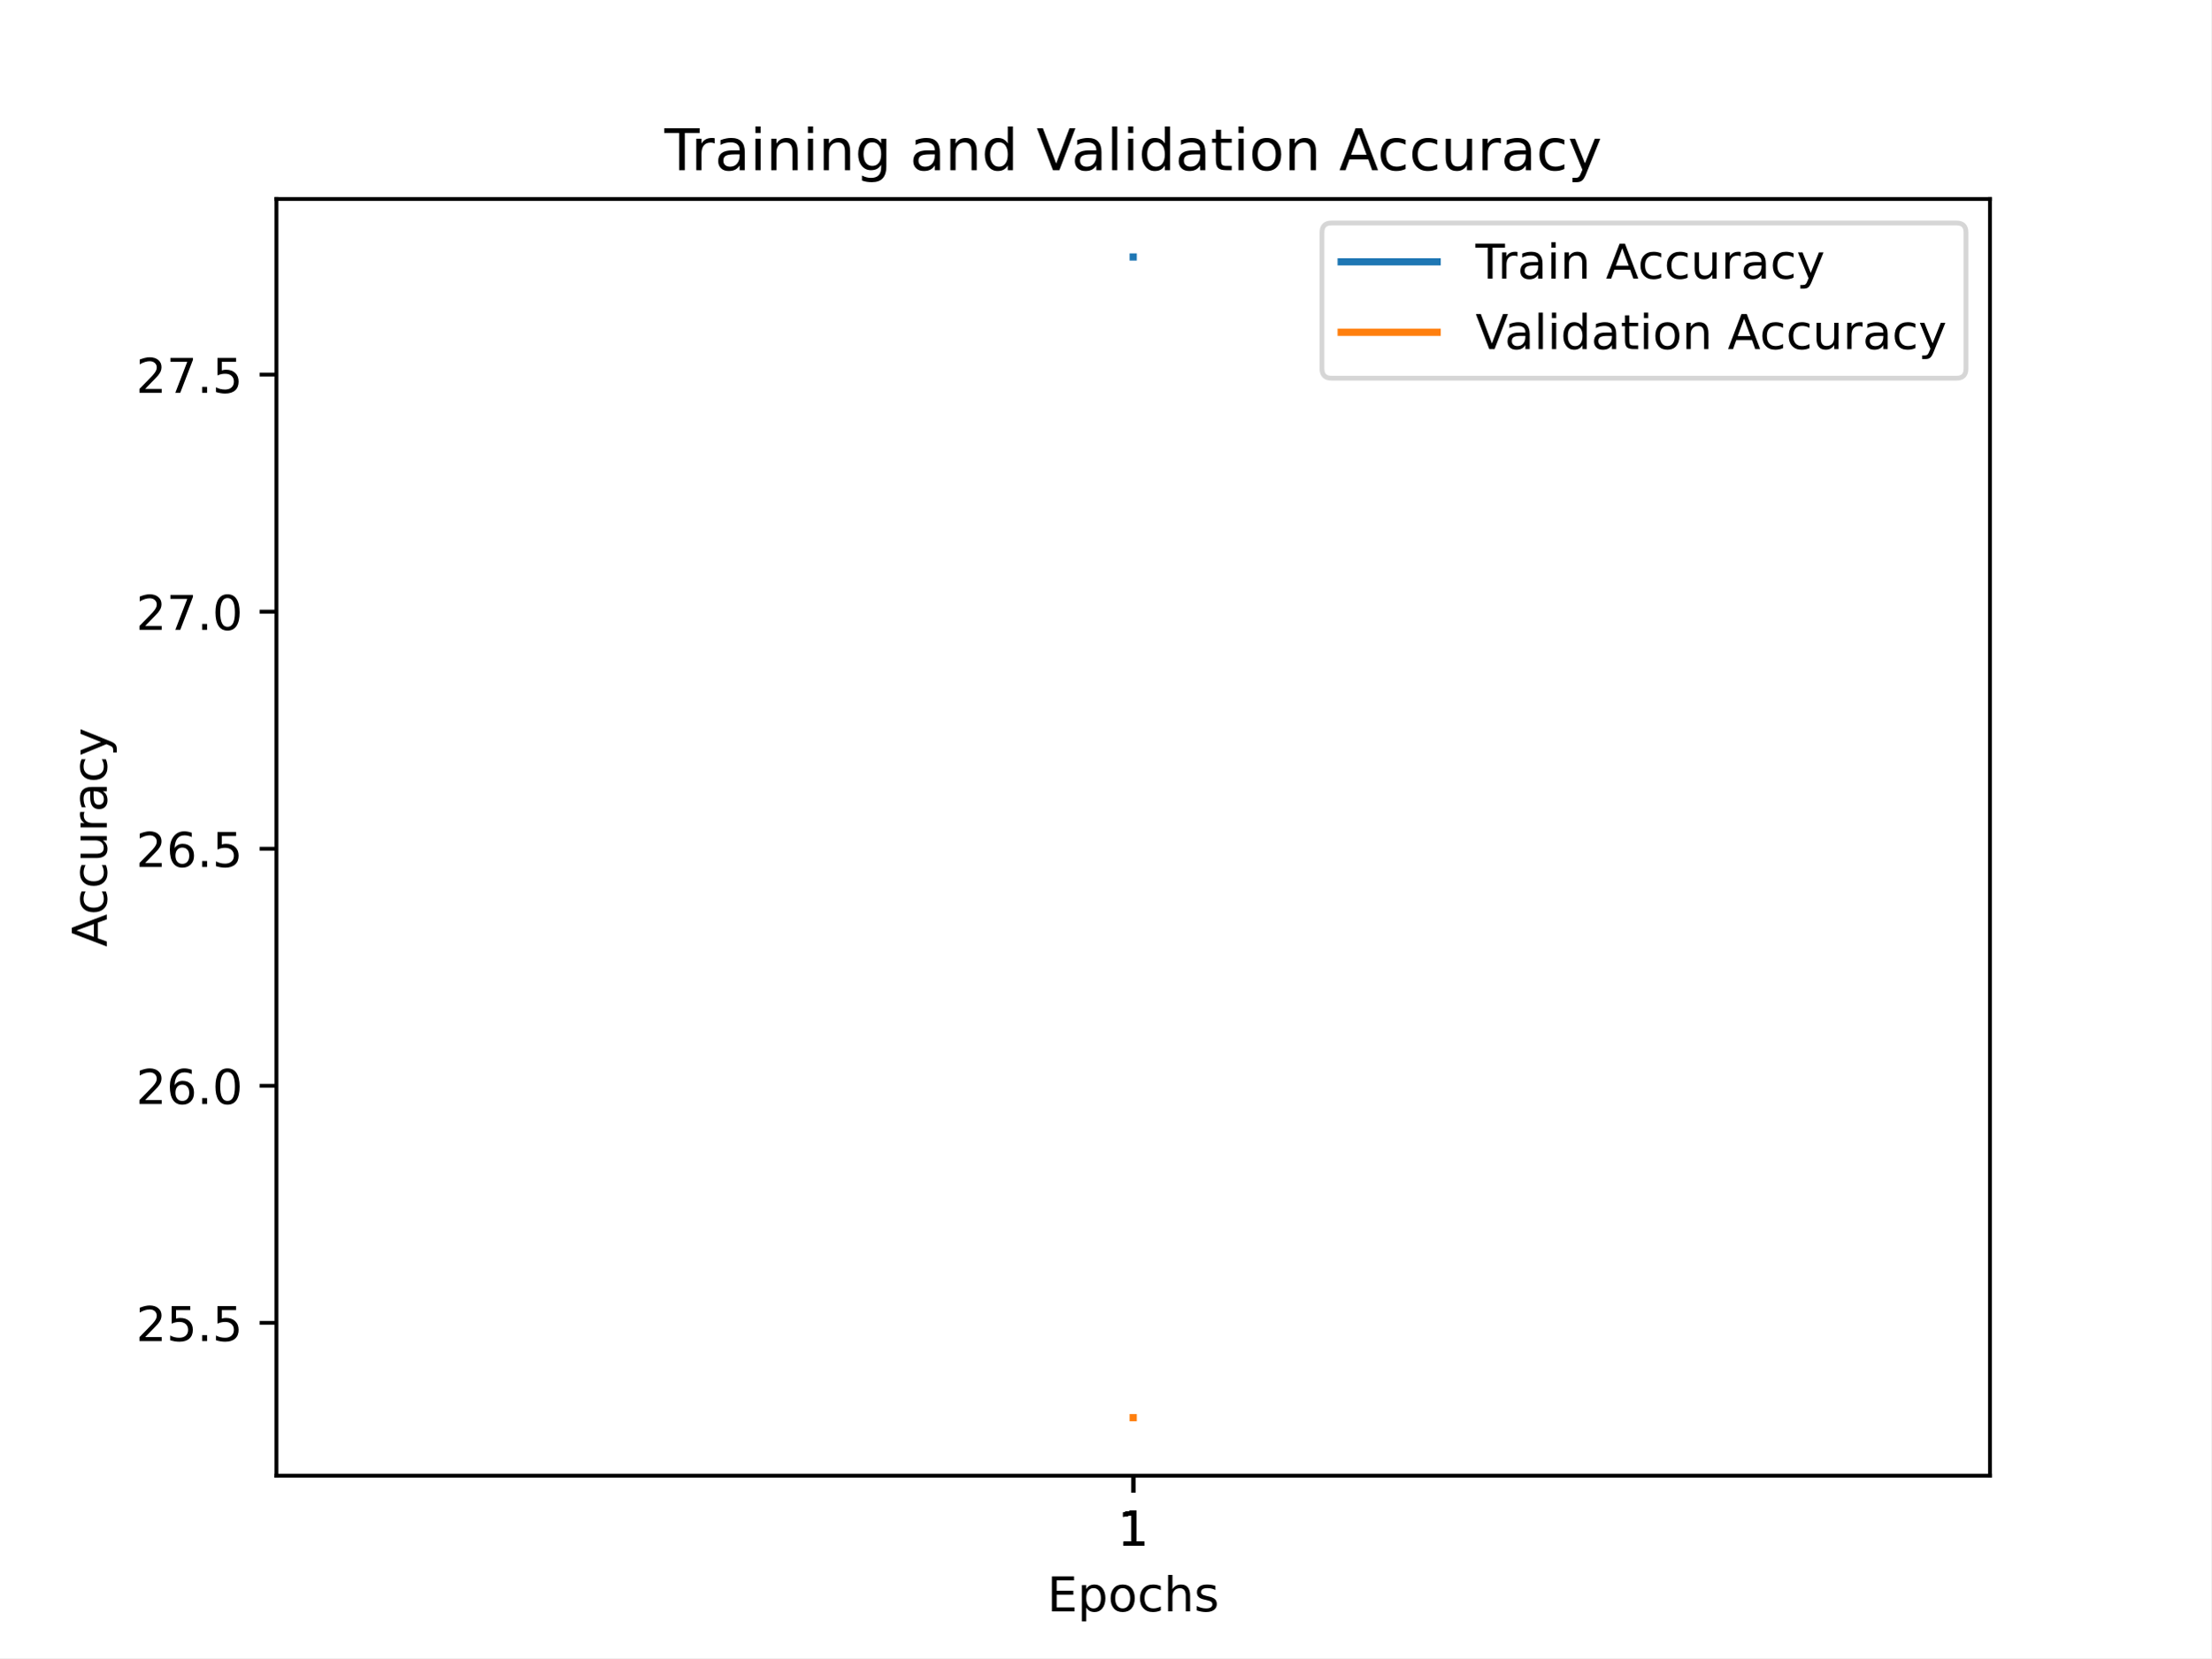
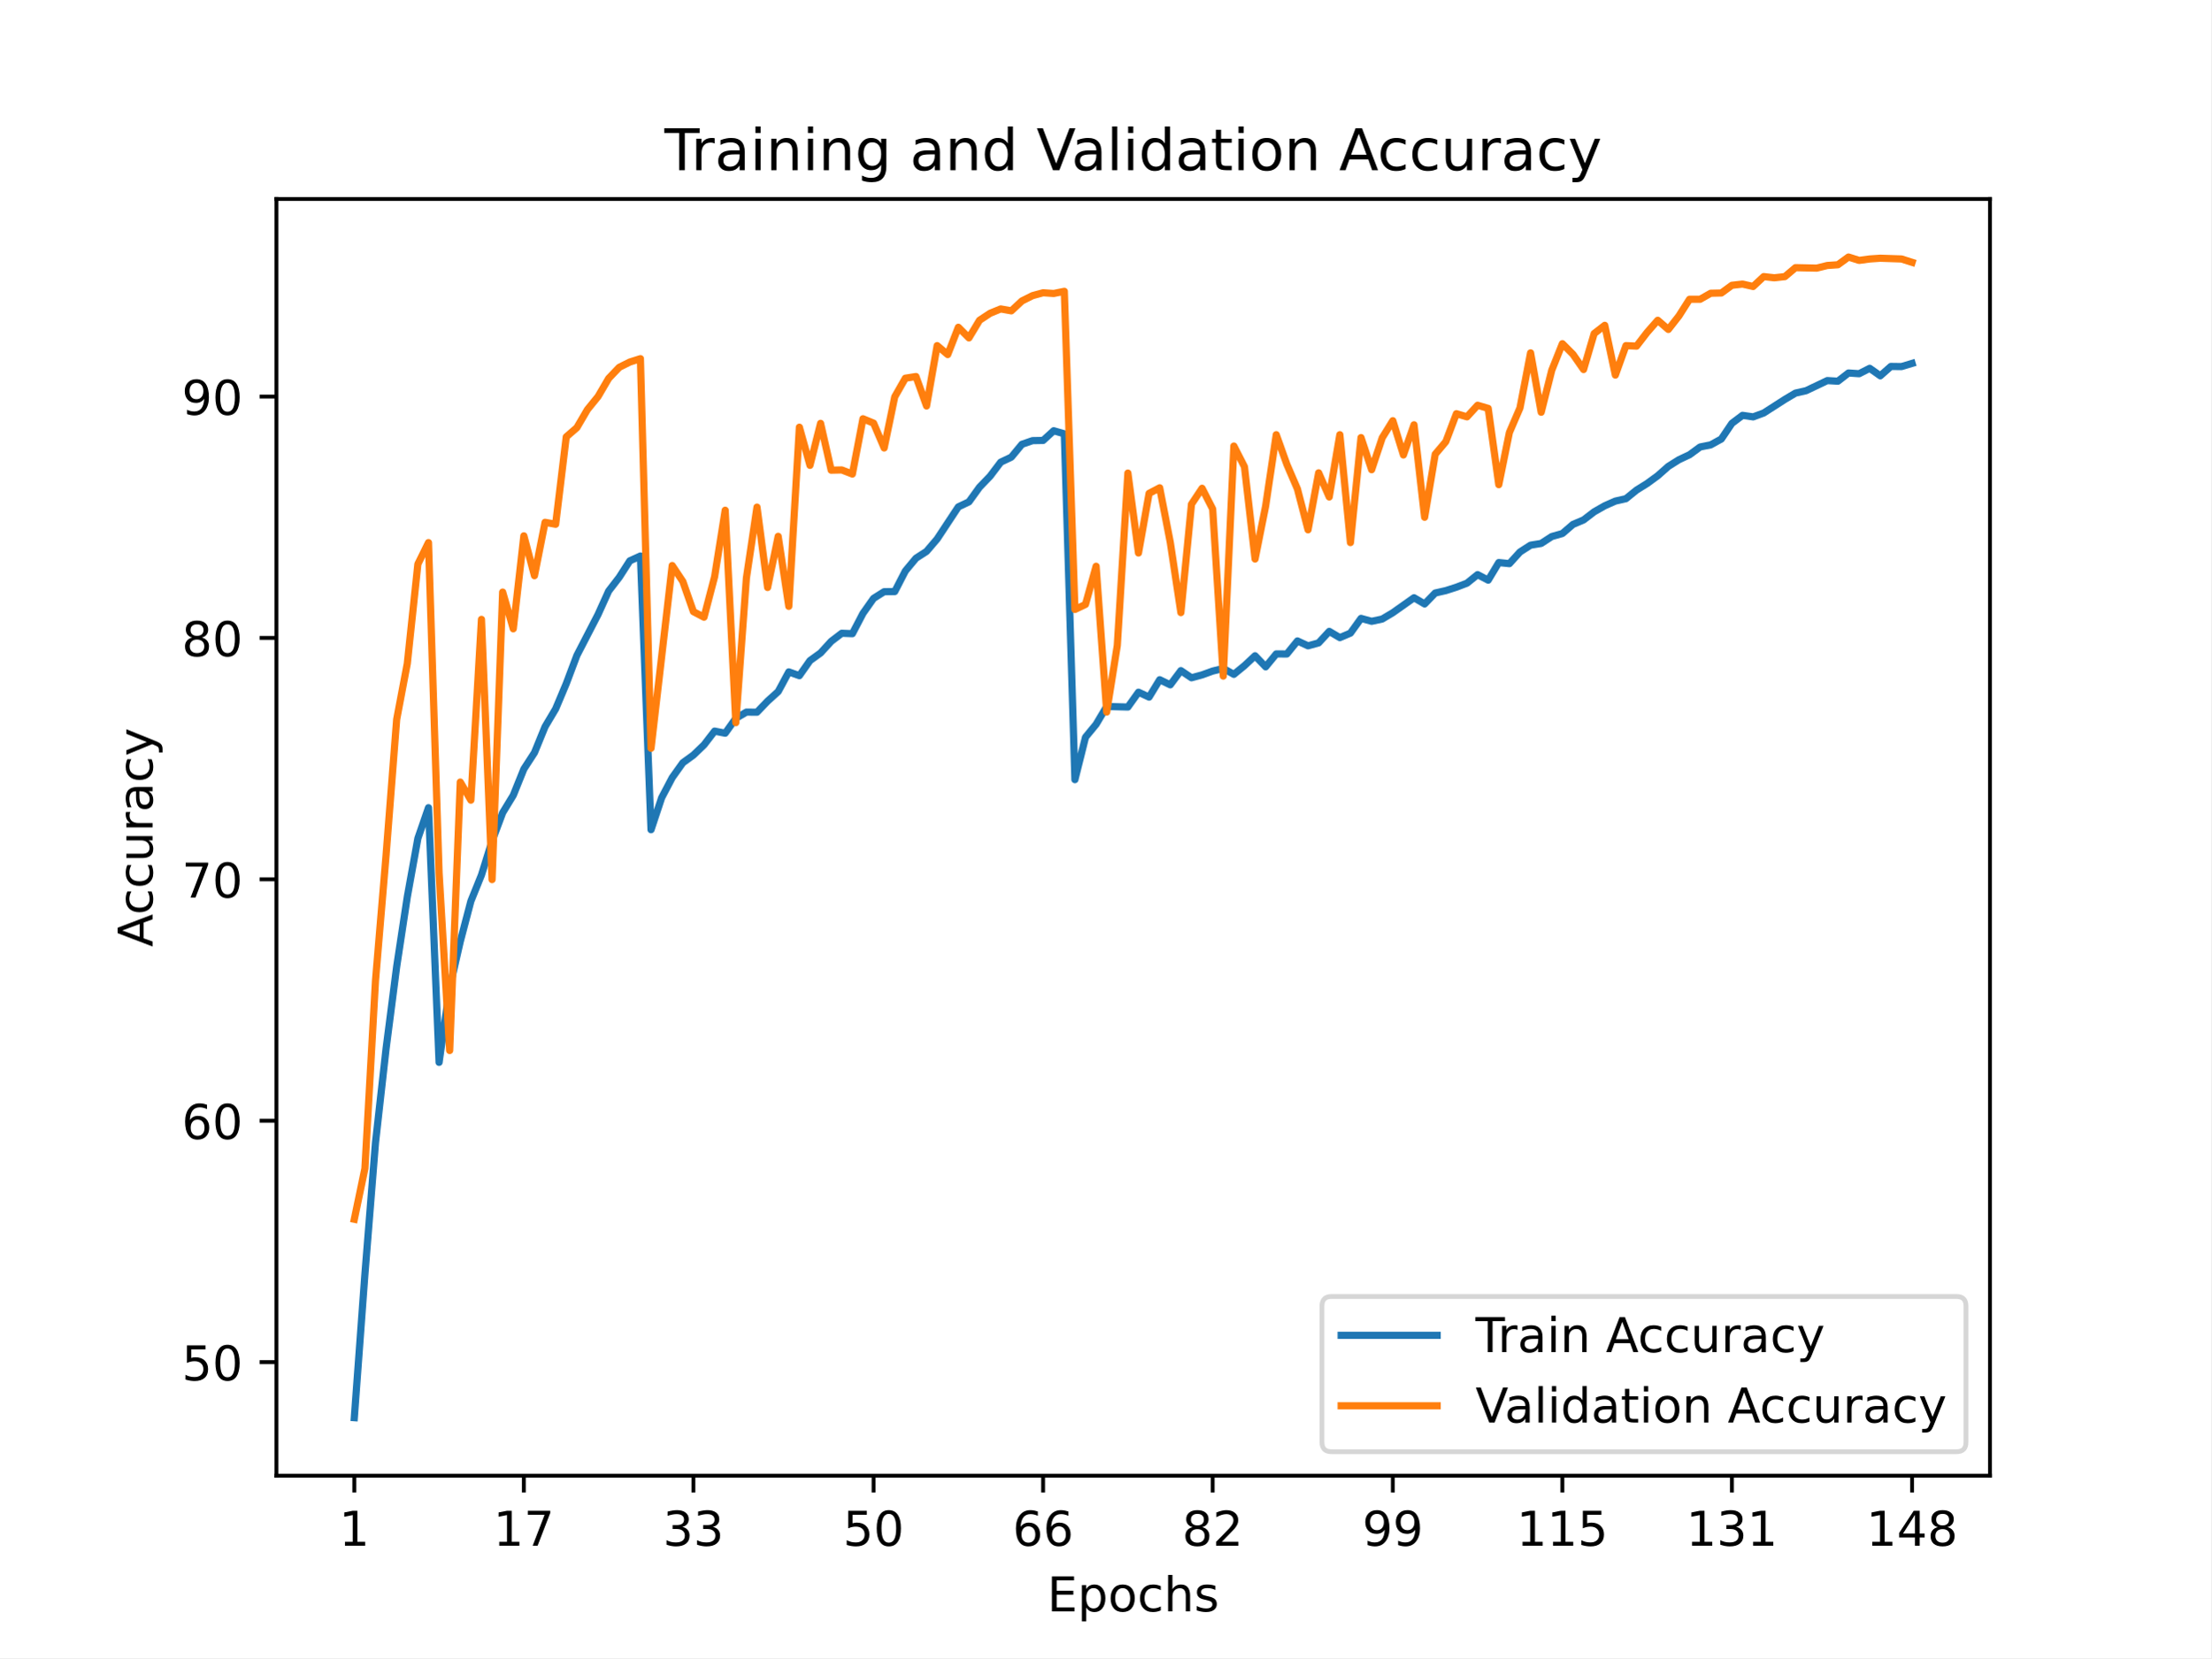
<svg xmlns="http://www.w3.org/2000/svg" xmlns:xlink="http://www.w3.org/1999/xlink" width="460.8pt" height="345.6pt" viewBox="0 0 460.8 345.6" version="1.1">
  <defs>
    <style type="text/css">*{stroke-linejoin: round; stroke-linecap: butt}</style>
  </defs>
  <g id="figure_1">
    <g id="patch_1">
      <path d="M 0 345.6  L 460.8 345.6  L 460.8 0  L 0 0  z " style="fill: #ffffff" />
    </g>
    <g id="axes_1">
      <g id="patch_2">
        <path d="M 57.6 307.584  L 414.72 307.584  L 414.72 41.472  L 57.6 41.472  z " style="fill: #ffffff" />
      </g>
      <g id="matplotlib.axis_1">
        <g id="xtick_1">
          <g id="line2d_1">
            <defs>
-               <path id="mb2b9185114" d="M 0 0  L 0 3.5  " style="stroke: #000000; stroke-width: 0.8" />
+               <path id="m8ef2fbd4bc" d="M 0 0  L 0 3.5  " style="stroke: #000000; stroke-width: 0.8" />
            </defs>
            <g>
-               <use xlink:href="#mb2b9185114" x="236.16" y="307.584" style="stroke: #000000; stroke-width: 0.8" />
+               <use xlink:href="#m8ef2fbd4bc" x="73.833" y="307.584" style="stroke: #000000; stroke-width: 0.8" />
            </g>
          </g>
          <g id="text_1">
-             <g transform="translate(232.9787 322.1824) scale(0.1 -0.1)">
+             <g transform="translate(70.65148 322.1824) scale(0.1 -0.1)">
              <defs>
                <path id="DejaVuSans-31" d="M 794 531  L 1825 531  L 1825 4091  L 703 3866  L 703 4441  L 1819 4666  L 2450 4666  L 2450 531  L 3481 531  L 3481 0  L 794 0  L 794 531  z " transform="scale(0.015625)" />
              </defs>
              <use xlink:href="#DejaVuSans-31" />
            </g>
          </g>
        </g>
        <g id="xtick_2">
          <g id="line2d_2">
            <g>
-               <use xlink:href="#mb2b9185114" x="236.16" y="307.584" style="stroke: #000000; stroke-width: 0.8" />
+               <use xlink:href="#m8ef2fbd4bc" x="109.169" y="307.584" style="stroke: #000000; stroke-width: 0.8" />
            </g>
          </g>
          <g id="text_2">
-             <g transform="translate(232.9787 322.1824) scale(0.1 -0.1)">
+             <g transform="translate(102.8068 322.1824) scale(0.1 -0.1)">
+               <defs>
+                 <path id="DejaVuSans-37" d="M 525 4666  L 3525 4666  L 3525 4397  L 1831 0  L 1172 0  L 2766 4134  L 525 4134  L 525 4666  z " transform="scale(0.015625)" />
+               </defs>
              <use xlink:href="#DejaVuSans-31" />
+               <use xlink:href="#DejaVuSans-37" x="63.623" />
            </g>
          </g>
        </g>
        <g id="xtick_3">
          <g id="line2d_3">
            <g>
-               <use xlink:href="#mb2b9185114" x="236.16" y="307.584" style="stroke: #000000; stroke-width: 0.8" />
+               <use xlink:href="#m8ef2fbd4bc" x="144.506" y="307.584" style="stroke: #000000; stroke-width: 0.8" />
            </g>
          </g>
          <g id="text_3">
-             <g transform="translate(232.9787 322.1824) scale(0.1 -0.1)">
-               <use xlink:href="#DejaVuSans-31" />
+             <g transform="translate(138.1433 322.1824) scale(0.1 -0.1)">
+               <defs>
+                 <path id="DejaVuSans-33" d="M 2597 2516  Q 3050 2419 3304 2112  Q 3559 1806 3559 1356  Q 3559 666 3084 287  Q 2609 -91 1734 -91  Q 1441 -91 1130 -33  Q 819 25 488 141  L 488 750  Q 750 597 1062 519  Q 1375 441 1716 441  Q 2309 441 2620 675  Q 2931 909 2931 1356  Q 2931 1769 2642 2001  Q 2353 2234 1838 2234  L 1294 2234  L 1294 2753  L 1863 2753  Q 2328 2753 2575 2939  Q 2822 3125 2822 3475  Q 2822 3834 2567 4026  Q 2313 4219 1838 4219  Q 1578 4219 1281 4162  Q 984 4106 628 3988  L 628 4550  Q 988 4650 1302 4700  Q 1616 4750 1894 4750  Q 2613 4750 3031 4423  Q 3450 4097 3450 3541  Q 3450 3153 3228 2886  Q 3006 2619 2597 2516  z " transform="scale(0.015625)" />
+               </defs>
+               <use xlink:href="#DejaVuSans-33" />
+               <use xlink:href="#DejaVuSans-33" x="63.623" />
            </g>
          </g>
        </g>
        <g id="xtick_4">
          <g id="line2d_4">
            <g>
-               <use xlink:href="#mb2b9185114" x="236.16" y="307.584" style="stroke: #000000; stroke-width: 0.8" />
+               <use xlink:href="#m8ef2fbd4bc" x="182.051" y="307.584" style="stroke: #000000; stroke-width: 0.8" />
            </g>
          </g>
          <g id="text_4">
-             <g transform="translate(232.9787 322.1824) scale(0.1 -0.1)">
-               <use xlink:href="#DejaVuSans-31" />
+             <g transform="translate(175.6884 322.1824) scale(0.1 -0.1)">
+               <defs>
+                 <path id="DejaVuSans-35" d="M 691 4666  L 3169 4666  L 3169 4134  L 1269 4134  L 1269 2991  Q 1406 3038 1543 3061  Q 1681 3084 1819 3084  Q 2600 3084 3056 2656  Q 3513 2228 3513 1497  Q 3513 744 3044 326  Q 2575 -91 1722 -91  Q 1428 -91 1123 -41  Q 819 9 494 109  L 494 744  Q 775 591 1075 516  Q 1375 441 1709 441  Q 2250 441 2565 725  Q 2881 1009 2881 1497  Q 2881 1984 2565 2268  Q 2250 2553 1709 2553  Q 1456 2553 1204 2497  Q 953 2441 691 2322  L 691 4666  z " transform="scale(0.015625)" />
+                 <path id="DejaVuSans-30" d="M 2034 4250  Q 1547 4250 1301 3770  Q 1056 3291 1056 2328  Q 1056 1369 1301 889  Q 1547 409 2034 409  Q 2525 409 2770 889  Q 3016 1369 3016 2328  Q 3016 3291 2770 3770  Q 2525 4250 2034 4250  z M 2034 4750  Q 2819 4750 3233 4129  Q 3647 3509 3647 2328  Q 3647 1150 3233 529  Q 2819 -91 2034 -91  Q 1250 -91 836 529  Q 422 1150 422 2328  Q 422 3509 836 4129  Q 1250 4750 2034 4750  z " transform="scale(0.015625)" />
+               </defs>
+               <use xlink:href="#DejaVuSans-35" />
+               <use xlink:href="#DejaVuSans-30" x="63.623" />
            </g>
          </g>
        </g>
        <g id="xtick_5">
          <g id="line2d_5">
            <g>
-               <use xlink:href="#mb2b9185114" x="236.16" y="307.584" style="stroke: #000000; stroke-width: 0.8" />
+               <use xlink:href="#m8ef2fbd4bc" x="217.387" y="307.584" style="stroke: #000000; stroke-width: 0.8" />
            </g>
          </g>
          <g id="text_5">
-             <g transform="translate(232.9787 322.1824) scale(0.1 -0.1)">
-               <use xlink:href="#DejaVuSans-31" />
+             <g transform="translate(211.025 322.1824) scale(0.1 -0.1)">
+               <defs>
+                 <path id="DejaVuSans-36" d="M 2113 2584  Q 1688 2584 1439 2293  Q 1191 2003 1191 1497  Q 1191 994 1439 701  Q 1688 409 2113 409  Q 2538 409 2786 701  Q 3034 994 3034 1497  Q 3034 2003 2786 2293  Q 2538 2584 2113 2584  z M 3366 4563  L 3366 3988  Q 3128 4100 2886 4159  Q 2644 4219 2406 4219  Q 1781 4219 1451 3797  Q 1122 3375 1075 2522  Q 1259 2794 1537 2939  Q 1816 3084 2150 3084  Q 2853 3084 3261 2657  Q 3669 2231 3669 1497  Q 3669 778 3244 343  Q 2819 -91 2113 -91  Q 1303 -91 875 529  Q 447 1150 447 2328  Q 447 3434 972 4092  Q 1497 4750 2381 4750  Q 2619 4750 2861 4703  Q 3103 4656 3366 4563  z " transform="scale(0.015625)" />
+               </defs>
+               <use xlink:href="#DejaVuSans-36" />
+               <use xlink:href="#DejaVuSans-36" x="63.623" />
            </g>
          </g>
        </g>
        <g id="xtick_6">
          <g id="line2d_6">
            <g>
-               <use xlink:href="#mb2b9185114" x="236.16" y="307.584" style="stroke: #000000; stroke-width: 0.8" />
+               <use xlink:href="#m8ef2fbd4bc" x="252.724" y="307.584" style="stroke: #000000; stroke-width: 0.8" />
            </g>
          </g>
          <g id="text_6">
-             <g transform="translate(232.9787 322.1824) scale(0.1 -0.1)">
-               <use xlink:href="#DejaVuSans-31" />
+             <g transform="translate(246.3615 322.1824) scale(0.1 -0.1)">
+               <defs>
+                 <path id="DejaVuSans-38" d="M 2034 2216  Q 1584 2216 1326 1975  Q 1069 1734 1069 1313  Q 1069 891 1326 650  Q 1584 409 2034 409  Q 2484 409 2743 651  Q 3003 894 3003 1313  Q 3003 1734 2745 1975  Q 2488 2216 2034 2216  z M 1403 2484  Q 997 2584 770 2862  Q 544 3141 544 3541  Q 544 4100 942 4425  Q 1341 4750 2034 4750  Q 2731 4750 3128 4425  Q 3525 4100 3525 3541  Q 3525 3141 3298 2862  Q 3072 2584 2669 2484  Q 3125 2378 3379 2068  Q 3634 1759 3634 1313  Q 3634 634 3220 271  Q 2806 -91 2034 -91  Q 1263 -91 848 271  Q 434 634 434 1313  Q 434 1759 690 2068  Q 947 2378 1403 2484  z M 1172 3481  Q 1172 3119 1398 2916  Q 1625 2713 2034 2713  Q 2441 2713 2670 2916  Q 2900 3119 2900 3481  Q 2900 3844 2670 4047  Q 2441 4250 2034 4250  Q 1625 4250 1398 4047  Q 1172 3844 1172 3481  z " transform="scale(0.015625)" />
+                 <path id="DejaVuSans-32" d="M 1228 531  L 3431 531  L 3431 0  L 469 0  L 469 531  Q 828 903 1448 1529  Q 2069 2156 2228 2338  Q 2531 2678 2651 2914  Q 2772 3150 2772 3378  Q 2772 3750 2511 3984  Q 2250 4219 1831 4219  Q 1534 4219 1204 4116  Q 875 4013 500 3803  L 500 4441  Q 881 4594 1212 4672  Q 1544 4750 1819 4750  Q 2544 4750 2975 4387  Q 3406 4025 3406 3419  Q 3406 3131 3298 2873  Q 3191 2616 2906 2266  Q 2828 2175 2409 1742  Q 1991 1309 1228 531  z " transform="scale(0.015625)" />
+               </defs>
+               <use xlink:href="#DejaVuSans-38" />
+               <use xlink:href="#DejaVuSans-32" x="63.623" />
            </g>
          </g>
        </g>
        <g id="xtick_7">
          <g id="line2d_7">
            <g>
-               <use xlink:href="#mb2b9185114" x="236.16" y="307.584" style="stroke: #000000; stroke-width: 0.8" />
+               <use xlink:href="#m8ef2fbd4bc" x="290.269" y="307.584" style="stroke: #000000; stroke-width: 0.8" />
            </g>
          </g>
          <g id="text_7">
-             <g transform="translate(232.9787 322.1824) scale(0.1 -0.1)">
-               <use xlink:href="#DejaVuSans-31" />
+             <g transform="translate(283.9066 322.1824) scale(0.1 -0.1)">
+               <defs>
+                 <path id="DejaVuSans-39" d="M 703 97  L 703 672  Q 941 559 1184 500  Q 1428 441 1663 441  Q 2288 441 2617 861  Q 2947 1281 2994 2138  Q 2813 1869 2534 1725  Q 2256 1581 1919 1581  Q 1219 1581 811 2004  Q 403 2428 403 3163  Q 403 3881 828 4315  Q 1253 4750 1959 4750  Q 2769 4750 3195 4129  Q 3622 3509 3622 2328  Q 3622 1225 3098 567  Q 2575 -91 1691 -91  Q 1453 -91 1209 -44  Q 966 3 703 97  z M 1959 2075  Q 2384 2075 2632 2365  Q 2881 2656 2881 3163  Q 2881 3666 2632 3958  Q 2384 4250 1959 4250  Q 1534 4250 1286 3958  Q 1038 3666 1038 3163  Q 1038 2656 1286 2365  Q 1534 2075 1959 2075  z " transform="scale(0.015625)" />
+               </defs>
+               <use xlink:href="#DejaVuSans-39" />
+               <use xlink:href="#DejaVuSans-39" x="63.623" />
            </g>
          </g>
        </g>
        <g id="xtick_8">
          <g id="line2d_8">
            <g>
-               <use xlink:href="#mb2b9185114" x="236.16" y="307.584" style="stroke: #000000; stroke-width: 0.8" />
+               <use xlink:href="#m8ef2fbd4bc" x="325.606" y="307.584" style="stroke: #000000; stroke-width: 0.8" />
            </g>
          </g>
          <g id="text_8">
-             <g transform="translate(232.9787 322.1824) scale(0.1 -0.1)">
+             <g transform="translate(316.0619 322.1824) scale(0.1 -0.1)">
              <use xlink:href="#DejaVuSans-31" />
+               <use xlink:href="#DejaVuSans-31" x="63.623" />
+               <use xlink:href="#DejaVuSans-35" x="127.246" />
            </g>
          </g>
        </g>
        <g id="xtick_9">
          <g id="line2d_9">
            <g>
-               <use xlink:href="#mb2b9185114" x="236.16" y="307.584" style="stroke: #000000; stroke-width: 0.8" />
+               <use xlink:href="#m8ef2fbd4bc" x="360.942" y="307.584" style="stroke: #000000; stroke-width: 0.8" />
            </g>
          </g>
          <g id="text_9">
-             <g transform="translate(232.9787 322.1824) scale(0.1 -0.1)">
+             <g transform="translate(351.3984 322.1824) scale(0.1 -0.1)">
              <use xlink:href="#DejaVuSans-31" />
+               <use xlink:href="#DejaVuSans-33" x="63.623" />
+               <use xlink:href="#DejaVuSans-31" x="127.246" />
            </g>
          </g>
        </g>
        <g id="xtick_10">
          <g id="line2d_10">
            <g>
-               <use xlink:href="#mb2b9185114" x="236.16" y="307.584" style="stroke: #000000; stroke-width: 0.8" />
+               <use xlink:href="#m8ef2fbd4bc" x="398.487" y="307.584" style="stroke: #000000; stroke-width: 0.8" />
            </g>
          </g>
          <g id="text_10">
-             <g transform="translate(232.9787 322.1824) scale(0.1 -0.1)">
+             <g transform="translate(388.9435 322.1824) scale(0.1 -0.1)">
+               <defs>
+                 <path id="DejaVuSans-34" d="M 2419 4116  L 825 1625  L 2419 1625  L 2419 4116  z M 2253 4666  L 3047 4666  L 3047 1625  L 3713 1625  L 3713 1100  L 3047 1100  L 3047 0  L 2419 0  L 2419 1100  L 313 1100  L 313 1709  L 2253 4666  z " transform="scale(0.015625)" />
+               </defs>
              <use xlink:href="#DejaVuSans-31" />
+               <use xlink:href="#DejaVuSans-34" x="63.623" />
+               <use xlink:href="#DejaVuSans-38" x="127.246" />
            </g>
          </g>
        </g>
        <g id="text_11">
          <g transform="translate(218.2444 335.8606) scale(0.1 -0.1)">
            <defs>
              <path id="DejaVuSans-45" d="M 628 4666  L 3578 4666  L 3578 4134  L 1259 4134  L 1259 2753  L 3481 2753  L 3481 2222  L 1259 2222  L 1259 531  L 3634 531  L 3634 0  L 628 0  L 628 4666  z " transform="scale(0.015625)" />
              <path id="DejaVuSans-70" d="M 1159 525  L 1159 -1331  L 581 -1331  L 581 3500  L 1159 3500  L 1159 2969  Q 1341 3281 1617 3432  Q 1894 3584 2278 3584  Q 2916 3584 3314 3078  Q 3713 2572 3713 1747  Q 3713 922 3314 415  Q 2916 -91 2278 -91  Q 1894 -91 1617 61  Q 1341 213 1159 525  z M 3116 1747  Q 3116 2381 2855 2742  Q 2594 3103 2138 3103  Q 1681 3103 1420 2742  Q 1159 2381 1159 1747  Q 1159 1113 1420 752  Q 1681 391 2138 391  Q 2594 391 2855 752  Q 3116 1113 3116 1747  z " transform="scale(0.015625)" />
              <path id="DejaVuSans-6f" d="M 1959 3097  Q 1497 3097 1228 2736  Q 959 2375 959 1747  Q 959 1119 1226 758  Q 1494 397 1959 397  Q 2419 397 2687 759  Q 2956 1122 2956 1747  Q 2956 2369 2687 2733  Q 2419 3097 1959 3097  z M 1959 3584  Q 2709 3584 3137 3096  Q 3566 2609 3566 1747  Q 3566 888 3137 398  Q 2709 -91 1959 -91  Q 1206 -91 779 398  Q 353 888 353 1747  Q 353 2609 779 3096  Q 1206 3584 1959 3584  z " transform="scale(0.015625)" />
              <path id="DejaVuSans-63" d="M 3122 3366  L 3122 2828  Q 2878 2963 2633 3030  Q 2388 3097 2138 3097  Q 1578 3097 1268 2742  Q 959 2388 959 1747  Q 959 1106 1268 751  Q 1578 397 2138 397  Q 2388 397 2633 464  Q 2878 531 3122 666  L 3122 134  Q 2881 22 2623 -34  Q 2366 -91 2075 -91  Q 1284 -91 818 406  Q 353 903 353 1747  Q 353 2603 823 3093  Q 1294 3584 2113 3584  Q 2378 3584 2631 3529  Q 2884 3475 3122 3366  z " transform="scale(0.015625)" />
              <path id="DejaVuSans-68" d="M 3513 2113  L 3513 0  L 2938 0  L 2938 2094  Q 2938 2591 2744 2837  Q 2550 3084 2163 3084  Q 1697 3084 1428 2787  Q 1159 2491 1159 1978  L 1159 0  L 581 0  L 581 4863  L 1159 4863  L 1159 2956  Q 1366 3272 1645 3428  Q 1925 3584 2291 3584  Q 2894 3584 3203 3211  Q 3513 2838 3513 2113  z " transform="scale(0.015625)" />
              <path id="DejaVuSans-73" d="M 2834 3397  L 2834 2853  Q 2591 2978 2328 3040  Q 2066 3103 1784 3103  Q 1356 3103 1142 2972  Q 928 2841 928 2578  Q 928 2378 1081 2264  Q 1234 2150 1697 2047  L 1894 2003  Q 2506 1872 2764 1633  Q 3022 1394 3022 966  Q 3022 478 2636 193  Q 2250 -91 1575 -91  Q 1294 -91 989 -36  Q 684 19 347 128  L 347 722  Q 666 556 975 473  Q 1284 391 1588 391  Q 1994 391 2212 530  Q 2431 669 2431 922  Q 2431 1156 2273 1281  Q 2116 1406 1581 1522  L 1381 1569  Q 847 1681 609 1914  Q 372 2147 372 2553  Q 372 3047 722 3315  Q 1072 3584 1716 3584  Q 2034 3584 2315 3537  Q 2597 3491 2834 3397  z " transform="scale(0.015625)" />
            </defs>
            <use xlink:href="#DejaVuSans-45" />
            <use xlink:href="#DejaVuSans-70" x="63.184" />
            <use xlink:href="#DejaVuSans-6f" x="126.66" />
            <use xlink:href="#DejaVuSans-63" x="187.842" />
            <use xlink:href="#DejaVuSans-68" x="242.822" />
            <use xlink:href="#DejaVuSans-73" x="306.201" />
          </g>
        </g>
      </g>
      <g id="matplotlib.axis_2">
        <g id="ytick_1">
          <g id="line2d_11">
            <defs>
-               <path id="m1fb168bf9d" d="M 0 0  L -3.5 0  " style="stroke: #000000; stroke-width: 0.8" />
+               <path id="m6db66e99e3" d="M 0 0  L -3.5 0  " style="stroke: #000000; stroke-width: 0.8" />
            </defs>
            <g>
-               <use xlink:href="#m1fb168bf9d" x="57.6" y="275.723" style="stroke: #000000; stroke-width: 0.8" />
+               <use xlink:href="#m6db66e99e3" x="57.6" y="283.915" style="stroke: #000000; stroke-width: 0.8" />
            </g>
          </g>
          <g id="text_12">
-             <g transform="translate(28.33438 279.5225) scale(0.1 -0.1)">
-               <defs>
-                 <path id="DejaVuSans-32" d="M 1228 531  L 3431 531  L 3431 0  L 469 0  L 469 531  Q 828 903 1448 1529  Q 2069 2156 2228 2338  Q 2531 2678 2651 2914  Q 2772 3150 2772 3378  Q 2772 3750 2511 3984  Q 2250 4219 1831 4219  Q 1534 4219 1204 4116  Q 875 4013 500 3803  L 500 4441  Q 881 4594 1212 4672  Q 1544 4750 1819 4750  Q 2544 4750 2975 4387  Q 3406 4025 3406 3419  Q 3406 3131 3298 2873  Q 3191 2616 2906 2266  Q 2828 2175 2409 1742  Q 1991 1309 1228 531  z " transform="scale(0.015625)" />
-                 <path id="DejaVuSans-35" d="M 691 4666  L 3169 4666  L 3169 4134  L 1269 4134  L 1269 2991  Q 1406 3038 1543 3061  Q 1681 3084 1819 3084  Q 2600 3084 3056 2656  Q 3513 2228 3513 1497  Q 3513 744 3044 326  Q 2575 -91 1722 -91  Q 1428 -91 1123 -41  Q 819 9 494 109  L 494 744  Q 775 591 1075 516  Q 1375 441 1709 441  Q 2250 441 2565 725  Q 2881 1009 2881 1497  Q 2881 1984 2565 2268  Q 2250 2553 1709 2553  Q 1456 2553 1204 2497  Q 953 2441 691 2322  L 691 4666  z " transform="scale(0.015625)" />
-                 <path id="DejaVuSans-2e" d="M 684 794  L 1344 794  L 1344 0  L 684 0  L 684 794  z " transform="scale(0.015625)" />
-               </defs>
-               <use xlink:href="#DejaVuSans-32" />
-               <use xlink:href="#DejaVuSans-35" x="63.623" />
-               <use xlink:href="#DejaVuSans-2e" x="127.246" />
-               <use xlink:href="#DejaVuSans-35" x="159.033" />
+             <g transform="translate(37.875 287.7145) scale(0.1 -0.1)">
+               <use xlink:href="#DejaVuSans-35" />
+               <use xlink:href="#DejaVuSans-30" x="63.623" />
            </g>
          </g>
        </g>
        <g id="ytick_2">
          <g id="line2d_12">
            <g>
-               <use xlink:href="#m1fb168bf9d" x="57.6" y="226.312" style="stroke: #000000; stroke-width: 0.8" />
+               <use xlink:href="#m6db66e99e3" x="57.6" y="233.599" style="stroke: #000000; stroke-width: 0.8" />
            </g>
          </g>
          <g id="text_13">
-             <g transform="translate(28.33438 230.1107) scale(0.1 -0.1)">
-               <defs>
-                 <path id="DejaVuSans-36" d="M 2113 2584  Q 1688 2584 1439 2293  Q 1191 2003 1191 1497  Q 1191 994 1439 701  Q 1688 409 2113 409  Q 2538 409 2786 701  Q 3034 994 3034 1497  Q 3034 2003 2786 2293  Q 2538 2584 2113 2584  z M 3366 4563  L 3366 3988  Q 3128 4100 2886 4159  Q 2644 4219 2406 4219  Q 1781 4219 1451 3797  Q 1122 3375 1075 2522  Q 1259 2794 1537 2939  Q 1816 3084 2150 3084  Q 2853 3084 3261 2657  Q 3669 2231 3669 1497  Q 3669 778 3244 343  Q 2819 -91 2113 -91  Q 1303 -91 875 529  Q 447 1150 447 2328  Q 447 3434 972 4092  Q 1497 4750 2381 4750  Q 2619 4750 2861 4703  Q 3103 4656 3366 4563  z " transform="scale(0.015625)" />
-                 <path id="DejaVuSans-30" d="M 2034 4250  Q 1547 4250 1301 3770  Q 1056 3291 1056 2328  Q 1056 1369 1301 889  Q 1547 409 2034 409  Q 2525 409 2770 889  Q 3016 1369 3016 2328  Q 3016 3291 2770 3770  Q 2525 4250 2034 4250  z M 2034 4750  Q 2819 4750 3233 4129  Q 3647 3509 3647 2328  Q 3647 1150 3233 529  Q 2819 -91 2034 -91  Q 1250 -91 836 529  Q 422 1150 422 2328  Q 422 3509 836 4129  Q 1250 4750 2034 4750  z " transform="scale(0.015625)" />
-               </defs>
-               <use xlink:href="#DejaVuSans-32" />
-               <use xlink:href="#DejaVuSans-36" x="63.623" />
-               <use xlink:href="#DejaVuSans-2e" x="127.246" />
-               <use xlink:href="#DejaVuSans-30" x="159.033" />
+             <g transform="translate(37.875 237.3984) scale(0.1 -0.1)">
+               <use xlink:href="#DejaVuSans-36" />
+               <use xlink:href="#DejaVuSans-30" x="63.623" />
            </g>
          </g>
        </g>
        <g id="ytick_3">
          <g id="line2d_13">
            <g>
-               <use xlink:href="#m1fb168bf9d" x="57.6" y="176.9" style="stroke: #000000; stroke-width: 0.8" />
+               <use xlink:href="#m6db66e99e3" x="57.6" y="183.283" style="stroke: #000000; stroke-width: 0.8" />
            </g>
          </g>
          <g id="text_14">
-             <g transform="translate(28.33438 180.699) scale(0.1 -0.1)">
-               <use xlink:href="#DejaVuSans-32" />
-               <use xlink:href="#DejaVuSans-36" x="63.623" />
-               <use xlink:href="#DejaVuSans-2e" x="127.246" />
-               <use xlink:href="#DejaVuSans-35" x="159.033" />
+             <g transform="translate(37.875 187.0822) scale(0.1 -0.1)">
+               <use xlink:href="#DejaVuSans-37" />
+               <use xlink:href="#DejaVuSans-30" x="63.623" />
            </g>
          </g>
        </g>
        <g id="ytick_4">
          <g id="line2d_14">
            <g>
-               <use xlink:href="#m1fb168bf9d" x="57.6" y="127.488" style="stroke: #000000; stroke-width: 0.8" />
+               <use xlink:href="#m6db66e99e3" x="57.6" y="132.967" style="stroke: #000000; stroke-width: 0.8" />
            </g>
          </g>
          <g id="text_15">
-             <g transform="translate(28.33438 131.2872) scale(0.1 -0.1)">
-               <defs>
-                 <path id="DejaVuSans-37" d="M 525 4666  L 3525 4666  L 3525 4397  L 1831 0  L 1172 0  L 2766 4134  L 525 4134  L 525 4666  z " transform="scale(0.015625)" />
-               </defs>
-               <use xlink:href="#DejaVuSans-32" />
-               <use xlink:href="#DejaVuSans-37" x="63.623" />
-               <use xlink:href="#DejaVuSans-2e" x="127.246" />
-               <use xlink:href="#DejaVuSans-30" x="159.033" />
+             <g transform="translate(37.875 136.7661) scale(0.1 -0.1)">
+               <use xlink:href="#DejaVuSans-38" />
+               <use xlink:href="#DejaVuSans-30" x="63.623" />
            </g>
          </g>
        </g>
        <g id="ytick_5">
          <g id="line2d_15">
            <g>
-               <use xlink:href="#m1fb168bf9d" x="57.6" y="78.076" style="stroke: #000000; stroke-width: 0.8" />
+               <use xlink:href="#m6db66e99e3" x="57.6" y="82.651" style="stroke: #000000; stroke-width: 0.8" />
            </g>
          </g>
          <g id="text_16">
-             <g transform="translate(28.33438 81.87545) scale(0.1 -0.1)">
-               <use xlink:href="#DejaVuSans-32" />
-               <use xlink:href="#DejaVuSans-37" x="63.623" />
-               <use xlink:href="#DejaVuSans-2e" x="127.246" />
-               <use xlink:href="#DejaVuSans-35" x="159.033" />
+             <g transform="translate(37.875 86.44995) scale(0.1 -0.1)">
+               <use xlink:href="#DejaVuSans-39" />
+               <use xlink:href="#DejaVuSans-30" x="63.623" />
            </g>
          </g>
        </g>
        <g id="text_17">
-           <g transform="translate(22.25469 197.3561) rotate(-90) scale(0.1 -0.1)">
+           <g transform="translate(31.79531 197.3561) rotate(-90) scale(0.1 -0.1)">
            <defs>
              <path id="DejaVuSans-41" d="M 2188 4044  L 1331 1722  L 3047 1722  L 2188 4044  z M 1831 4666  L 2547 4666  L 4325 0  L 3669 0  L 3244 1197  L 1141 1197  L 716 0  L 50 0  L 1831 4666  z " transform="scale(0.015625)" />
              <path id="DejaVuSans-75" d="M 544 1381  L 544 3500  L 1119 3500  L 1119 1403  Q 1119 906 1312 657  Q 1506 409 1894 409  Q 2359 409 2629 706  Q 2900 1003 2900 1516  L 2900 3500  L 3475 3500  L 3475 0  L 2900 0  L 2900 538  Q 2691 219 2414 64  Q 2138 -91 1772 -91  Q 1169 -91 856 284  Q 544 659 544 1381  z M 1991 3584  L 1991 3584  z " transform="scale(0.015625)" />
              <path id="DejaVuSans-72" d="M 2631 2963  Q 2534 3019 2420 3045  Q 2306 3072 2169 3072  Q 1681 3072 1420 2755  Q 1159 2438 1159 1844  L 1159 0  L 581 0  L 581 3500  L 1159 3500  L 1159 2956  Q 1341 3275 1631 3429  Q 1922 3584 2338 3584  Q 2397 3584 2469 3576  Q 2541 3569 2628 3553  L 2631 2963  z " transform="scale(0.015625)" />
              <path id="DejaVuSans-61" d="M 2194 1759  Q 1497 1759 1228 1600  Q 959 1441 959 1056  Q 959 750 1161 570  Q 1363 391 1709 391  Q 2188 391 2477 730  Q 2766 1069 2766 1631  L 2766 1759  L 2194 1759  z M 3341 1997  L 3341 0  L 2766 0  L 2766 531  Q 2569 213 2275 61  Q 1981 -91 1556 -91  Q 1019 -91 701 211  Q 384 513 384 1019  Q 384 1609 779 1909  Q 1175 2209 1959 2209  L 2766 2209  L 2766 2266  Q 2766 2663 2505 2880  Q 2244 3097 1772 3097  Q 1472 3097 1187 3025  Q 903 2953 641 2809  L 641 3341  Q 956 3463 1253 3523  Q 1550 3584 1831 3584  Q 2591 3584 2966 3190  Q 3341 2797 3341 1997  z " transform="scale(0.015625)" />
              <path id="DejaVuSans-79" d="M 2059 -325  Q 1816 -950 1584 -1140  Q 1353 -1331 966 -1331  L 506 -1331  L 506 -850  L 844 -850  Q 1081 -850 1212 -737  Q 1344 -625 1503 -206  L 1606 56  L 191 3500  L 800 3500  L 1894 763  L 2988 3500  L 3597 3500  L 2059 -325  z " transform="scale(0.015625)" />
            </defs>
            <use xlink:href="#DejaVuSans-41" />
            <use xlink:href="#DejaVuSans-63" x="66.658" />
            <use xlink:href="#DejaVuSans-63" x="121.639" />
            <use xlink:href="#DejaVuSans-75" x="176.619" />
            <use xlink:href="#DejaVuSans-72" x="239.998" />
            <use xlink:href="#DejaVuSans-61" x="281.111" />
            <use xlink:href="#DejaVuSans-63" x="342.391" />
            <use xlink:href="#DejaVuSans-79" x="397.371" />
          </g>
        </g>
      </g>
      <g id="line2d_16">
-         <path d="M 236.16 53.568  " clip-path="url(#pf6b4bcc5a8)" style="fill: none; stroke: #1f77b4; stroke-width: 1.5; stroke-linecap: square" />
+         <path d="M 73.833 295.488  L 76.041 265.61  L 78.25 238.138  L 80.458 218.534  L 82.667 201.447  L 84.875 186.936  L 87.084 174.739  L 89.292 168.349  L 91.501 221.433  L 93.71 205.835  L 95.918 196.234  L 98.127 187.832  L 100.335 182.367  L 102.544 175.293  L 104.752 169.396  L 106.961 165.763  L 109.169 160.289  L 111.378 156.877  L 113.586 151.473  L 115.795 147.75  L 118.003 142.497  L 120.212 136.63  L 124.629 128.076  L 126.838 123.195  L 129.046 120.327  L 131.255 116.886  L 133.463 115.89  L 135.672 172.938  L 137.88 166.286  L 140.089 162.08  L 142.297 158.98  L 144.506 157.38  L 146.714 155.257  L 148.923 152.389  L 151.131 152.822  L 153.34 149.722  L 155.548 148.424  L 157.757 148.444  L 159.966 146.14  L 162.174 144.147  L 164.383 140.041  L 166.591 140.826  L 168.8 137.687  L 171.008 136.097  L 173.217 133.681  L 175.425 131.991  L 177.634 132.081  L 179.842 127.845  L 182.051 124.715  L 184.259 123.326  L 186.468 123.296  L 188.677 119.009  L 190.885 116.352  L 193.094 114.924  L 195.302 112.337  L 199.719 105.645  L 201.928 104.599  L 204.136 101.539  L 206.345 99.245  L 208.553 96.327  L 210.762 95.28  L 212.97 92.603  L 215.179 91.838  L 217.387 91.798  L 219.596 89.775  L 221.805 90.42  L 224.013 162.502  L 226.222 153.657  L 228.43 150.97  L 230.639 147.247  L 235.056 147.367  L 237.264 144.278  L 239.473 145.294  L 241.681 141.672  L 243.89 142.738  L 246.098 139.78  L 248.307 141.269  L 250.515 140.665  L 252.724 139.87  L 254.933 139.327  L 257.141 140.555  L 259.35 138.743  L 261.558 136.68  L 263.767 138.985  L 265.975 136.298  L 268.184 136.308  L 270.392 133.591  L 272.601 134.607  L 274.809 133.993  L 277.018 131.598  L 279.226 132.896  L 281.435 131.961  L 283.643 128.891  L 285.852 129.495  L 288.061 129.022  L 290.269 127.704  L 294.686 124.584  L 296.895 125.882  L 299.103 123.598  L 301.312 123.095  L 303.52 122.39  L 305.729 121.545  L 307.937 119.764  L 310.146 120.921  L 312.354 117.248  L 314.563 117.48  L 316.772 115.044  L 318.98 113.625  L 321.189 113.263  L 323.397 111.824  L 325.606 111.2  L 327.814 109.298  L 330.023 108.362  L 332.231 106.672  L 334.44 105.414  L 336.648 104.438  L 338.857 103.934  L 341.065 102.143  L 343.274 100.765  L 345.482 99.154  L 347.691 97.202  L 349.9 95.813  L 352.108 94.777  L 354.317 93.157  L 356.525 92.714  L 358.734 91.496  L 360.942 88.226  L 363.151 86.565  L 365.359 86.887  L 367.568 86.072  L 371.985 83.234  L 374.193 81.926  L 376.402 81.423  L 380.819 79.32  L 383.028 79.451  L 385.236 77.74  L 387.445 77.891  L 389.653 76.764  L 391.862 78.324  L 394.07 76.371  L 396.279 76.401  L 398.487 75.737  L 398.487 75.737  " clip-path="url(#p7bdd47ff0e)" style="fill: none; stroke: #1f77b4; stroke-width: 1.5; stroke-linecap: square" />
      </g>
      <g id="line2d_17">
-         <path d="M 236.16 295.488  " clip-path="url(#pf6b4bcc5a8)" style="fill: none; stroke: #ff7f0e; stroke-width: 1.5; stroke-linecap: square" />
+         <path d="M 73.833 254.128  L 76.041 243.562  L 78.25 204.365  L 80.458 178.201  L 82.667 149.923  L 84.875 138.3  L 87.084 117.57  L 89.292 113.092  L 91.501 181.975  L 93.71 218.957  L 95.918 163.006  L 98.127 166.779  L 100.335 129.093  L 102.544 183.333  L 104.752 123.407  L 106.961 131.055  L 109.169 111.683  L 111.378 119.985  L 113.586 108.865  L 115.795 109.268  L 118.003 91.054  L 120.212 89.142  L 122.42 85.368  L 124.629 82.651  L 126.838 78.877  L 129.046 76.562  L 131.255 75.456  L 133.463 74.751  L 135.672 155.961  L 140.089 117.872  L 142.297 121.193  L 144.506 127.482  L 146.714 128.64  L 148.923 120.187  L 151.131 106.35  L 153.34 150.628  L 155.548 120.488  L 157.757 105.696  L 159.966 122.451  L 162.174 111.784  L 164.383 126.375  L 166.591 89.041  L 168.8 96.991  L 171.008 88.236  L 173.217 97.997  L 175.425 97.947  L 177.634 98.802  L 179.842 87.28  L 182.051 88.186  L 184.259 93.368  L 186.468 82.701  L 188.677 78.827  L 190.885 78.474  L 193.094 84.613  L 195.302 72.034  L 197.511 73.896  L 199.719 68.21  L 201.928 70.424  L 204.136 66.751  L 206.345 65.292  L 208.553 64.386  L 210.762 64.788  L 212.97 62.726  L 215.179 61.619  L 217.387 61.015  L 219.596 61.166  L 221.805 60.713  L 224.013 127.03  L 226.222 125.973  L 228.43 118.023  L 230.639 148.414  L 232.847 134.527  L 235.056 98.601  L 237.264 115.256  L 239.473 102.828  L 241.681 101.67  L 243.89 113.042  L 246.098 127.684  L 248.307 105.092  L 250.515 101.771  L 252.724 106.098  L 254.933 140.917  L 257.141 92.966  L 259.35 97.293  L 261.558 116.513  L 263.767 105.444  L 265.975 90.601  L 268.184 96.79  L 270.392 101.922  L 272.601 110.425  L 274.809 98.551  L 277.018 103.582  L 279.226 90.601  L 281.435 113.092  L 283.643 91.204  L 285.852 97.897  L 288.061 91.255  L 290.269 87.682  L 292.478 94.827  L 294.686 88.538  L 296.895 107.809  L 299.103 94.676  L 301.312 92.06  L 303.52 86.223  L 305.729 86.877  L 307.937 84.462  L 310.146 85.116  L 312.354 101.016  L 314.563 90.148  L 316.772 85.016  L 318.98 73.544  L 321.189 85.921  L 323.397 77.166  L 325.606 71.631  L 327.814 73.845  L 330.023 77.015  L 332.231 69.518  L 334.44 67.807  L 336.648 78.173  L 338.857 72.034  L 341.065 72.135  L 343.274 69.267  L 345.482 66.751  L 347.691 68.663  L 349.9 65.845  L 352.108 62.373  L 354.317 62.373  L 356.525 61.115  L 358.734 61.065  L 360.942 59.455  L 363.151 59.203  L 365.359 59.707  L 367.568 57.644  L 369.776 57.895  L 371.985 57.644  L 374.193 55.782  L 378.61 55.883  L 380.819 55.329  L 383.028 55.178  L 385.236 53.568  L 387.445 54.272  L 389.653 53.971  L 391.862 53.82  L 396.279 53.971  L 398.487 54.675  L 398.487 54.675  " clip-path="url(#p7bdd47ff0e)" style="fill: none; stroke: #ff7f0e; stroke-width: 1.5; stroke-linecap: square" />
      </g>
      <g id="patch_3">
        <path d="M 57.6 307.584  L 57.6 41.472  " style="fill: none; stroke: #000000; stroke-width: 0.8; stroke-linejoin: miter; stroke-linecap: square" />
      </g>
      <g id="patch_4">
        <path d="M 414.72 307.584  L 414.72 41.472  " style="fill: none; stroke: #000000; stroke-width: 0.8; stroke-linejoin: miter; stroke-linecap: square" />
      </g>
      <g id="patch_5">
        <path d="M 57.6 307.584  L 414.72 307.584  " style="fill: none; stroke: #000000; stroke-width: 0.8; stroke-linejoin: miter; stroke-linecap: square" />
      </g>
      <g id="patch_6">
        <path d="M 57.6 41.472  L 414.72 41.472  " style="fill: none; stroke: #000000; stroke-width: 0.8; stroke-linejoin: miter; stroke-linecap: square" />
      </g>
      <g id="text_18">
        <g transform="translate(138.4575 35.472) scale(0.12 -0.12)">
          <defs>
            <path id="DejaVuSans-54" d="M -19 4666  L 3928 4666  L 3928 4134  L 2272 4134  L 2272 0  L 1638 0  L 1638 4134  L -19 4134  L -19 4666  z " transform="scale(0.015625)" />
            <path id="DejaVuSans-69" d="M 603 3500  L 1178 3500  L 1178 0  L 603 0  L 603 3500  z M 603 4863  L 1178 4863  L 1178 4134  L 603 4134  L 603 4863  z " transform="scale(0.015625)" />
            <path id="DejaVuSans-6e" d="M 3513 2113  L 3513 0  L 2938 0  L 2938 2094  Q 2938 2591 2744 2837  Q 2550 3084 2163 3084  Q 1697 3084 1428 2787  Q 1159 2491 1159 1978  L 1159 0  L 581 0  L 581 3500  L 1159 3500  L 1159 2956  Q 1366 3272 1645 3428  Q 1925 3584 2291 3584  Q 2894 3584 3203 3211  Q 3513 2838 3513 2113  z " transform="scale(0.015625)" />
            <path id="DejaVuSans-67" d="M 2906 1791  Q 2906 2416 2648 2759  Q 2391 3103 1925 3103  Q 1463 3103 1205 2759  Q 947 2416 947 1791  Q 947 1169 1205 825  Q 1463 481 1925 481  Q 2391 481 2648 825  Q 2906 1169 2906 1791  z M 3481 434  Q 3481 -459 3084 -895  Q 2688 -1331 1869 -1331  Q 1566 -1331 1297 -1286  Q 1028 -1241 775 -1147  L 775 -588  Q 1028 -725 1275 -790  Q 1522 -856 1778 -856  Q 2344 -856 2625 -561  Q 2906 -266 2906 331  L 2906 616  Q 2728 306 2450 153  Q 2172 0 1784 0  Q 1141 0 747 490  Q 353 981 353 1791  Q 353 2603 747 3093  Q 1141 3584 1784 3584  Q 2172 3584 2450 3431  Q 2728 3278 2906 2969  L 2906 3500  L 3481 3500  L 3481 434  z " transform="scale(0.015625)" />
            <path id="DejaVuSans-20" transform="scale(0.015625)" />
            <path id="DejaVuSans-64" d="M 2906 2969  L 2906 4863  L 3481 4863  L 3481 0  L 2906 0  L 2906 525  Q 2725 213 2448 61  Q 2172 -91 1784 -91  Q 1150 -91 751 415  Q 353 922 353 1747  Q 353 2572 751 3078  Q 1150 3584 1784 3584  Q 2172 3584 2448 3432  Q 2725 3281 2906 2969  z M 947 1747  Q 947 1113 1208 752  Q 1469 391 1925 391  Q 2381 391 2643 752  Q 2906 1113 2906 1747  Q 2906 2381 2643 2742  Q 2381 3103 1925 3103  Q 1469 3103 1208 2742  Q 947 2381 947 1747  z " transform="scale(0.015625)" />
            <path id="DejaVuSans-56" d="M 1831 0  L 50 4666  L 709 4666  L 2188 738  L 3669 4666  L 4325 4666  L 2547 0  L 1831 0  z " transform="scale(0.015625)" />
            <path id="DejaVuSans-6c" d="M 603 4863  L 1178 4863  L 1178 0  L 603 0  L 603 4863  z " transform="scale(0.015625)" />
            <path id="DejaVuSans-74" d="M 1172 4494  L 1172 3500  L 2356 3500  L 2356 3053  L 1172 3053  L 1172 1153  Q 1172 725 1289 603  Q 1406 481 1766 481  L 2356 481  L 2356 0  L 1766 0  Q 1100 0 847 248  Q 594 497 594 1153  L 594 3053  L 172 3053  L 172 3500  L 594 3500  L 594 4494  L 1172 4494  z " transform="scale(0.015625)" />
          </defs>
          <use xlink:href="#DejaVuSans-54" />
          <use xlink:href="#DejaVuSans-72" x="46.334" />
          <use xlink:href="#DejaVuSans-61" x="87.447" />
          <use xlink:href="#DejaVuSans-69" x="148.727" />
          <use xlink:href="#DejaVuSans-6e" x="176.51" />
          <use xlink:href="#DejaVuSans-69" x="239.889" />
          <use xlink:href="#DejaVuSans-6e" x="267.672" />
          <use xlink:href="#DejaVuSans-67" x="331.051" />
          <use xlink:href="#DejaVuSans-20" x="394.527" />
          <use xlink:href="#DejaVuSans-61" x="426.314" />
          <use xlink:href="#DejaVuSans-6e" x="487.594" />
          <use xlink:href="#DejaVuSans-64" x="550.973" />
          <use xlink:href="#DejaVuSans-20" x="614.449" />
          <use xlink:href="#DejaVuSans-56" x="646.236" />
          <use xlink:href="#DejaVuSans-61" x="706.895" />
          <use xlink:href="#DejaVuSans-6c" x="768.174" />
          <use xlink:href="#DejaVuSans-69" x="795.957" />
          <use xlink:href="#DejaVuSans-64" x="823.74" />
          <use xlink:href="#DejaVuSans-61" x="887.217" />
          <use xlink:href="#DejaVuSans-74" x="948.496" />
          <use xlink:href="#DejaVuSans-69" x="987.705" />
          <use xlink:href="#DejaVuSans-6f" x="1015.488" />
          <use xlink:href="#DejaVuSans-6e" x="1076.67" />
          <use xlink:href="#DejaVuSans-20" x="1140.049" />
          <use xlink:href="#DejaVuSans-41" x="1171.836" />
          <use xlink:href="#DejaVuSans-63" x="1238.494" />
          <use xlink:href="#DejaVuSans-63" x="1293.475" />
          <use xlink:href="#DejaVuSans-75" x="1348.455" />
          <use xlink:href="#DejaVuSans-72" x="1411.834" />
          <use xlink:href="#DejaVuSans-61" x="1452.947" />
          <use xlink:href="#DejaVuSans-63" x="1514.227" />
          <use xlink:href="#DejaVuSans-79" x="1569.207" />
        </g>
      </g>
      <g id="legend_1">
        <g id="patch_7">
-           <path d="M 277.504 78.828  L 407.72 78.828  Q 409.72 78.828 409.72 76.828  L 409.72 48.472  Q 409.72 46.472 407.72 46.472  L 277.504 46.472  Q 275.504 46.472 275.504 48.472  L 275.504 76.828  Q 275.504 78.828 277.504 78.828  z " style="fill: #ffffff; opacity: 0.8; stroke: #cccccc; stroke-linejoin: miter" />
+           <path d="M 277.504 302.584  L 407.72 302.584  Q 409.72 302.584 409.72 300.584  L 409.72 272.228  Q 409.72 270.228 407.72 270.228  L 277.504 270.228  Q 275.504 270.228 275.504 272.228  L 275.504 300.584  Q 275.504 302.584 277.504 302.584  z " style="fill: #ffffff; opacity: 0.8; stroke: #cccccc; stroke-linejoin: miter" />
        </g>
        <g id="line2d_18">
-           <path d="M 279.504 54.57  L 289.504 54.57  L 299.504 54.57  " style="fill: none; stroke: #1f77b4; stroke-width: 1.5; stroke-linecap: square" />
+           <path d="M 279.504 278.326  L 289.504 278.326  L 299.504 278.326  " style="fill: none; stroke: #1f77b4; stroke-width: 1.5; stroke-linecap: square" />
        </g>
        <g id="text_19">
-           <g transform="translate(307.5044 58.07044) scale(0.1 -0.1)">
+           <g transform="translate(307.5044 281.8262) scale(0.1 -0.1)">
            <use xlink:href="#DejaVuSans-54" />
            <use xlink:href="#DejaVuSans-72" x="46.334" />
            <use xlink:href="#DejaVuSans-61" x="87.447" />
            <use xlink:href="#DejaVuSans-69" x="148.727" />
            <use xlink:href="#DejaVuSans-6e" x="176.51" />
            <use xlink:href="#DejaVuSans-20" x="239.889" />
            <use xlink:href="#DejaVuSans-41" x="271.676" />
            <use xlink:href="#DejaVuSans-63" x="338.334" />
            <use xlink:href="#DejaVuSans-63" x="393.314" />
            <use xlink:href="#DejaVuSans-75" x="448.295" />
            <use xlink:href="#DejaVuSans-72" x="511.674" />
            <use xlink:href="#DejaVuSans-61" x="552.787" />
            <use xlink:href="#DejaVuSans-63" x="614.066" />
            <use xlink:href="#DejaVuSans-79" x="669.047" />
          </g>
        </g>
        <g id="line2d_19">
-           <path d="M 279.504 69.249  L 289.504 69.249  L 299.504 69.249  " style="fill: none; stroke: #ff7f0e; stroke-width: 1.5; stroke-linecap: square" />
+           <path d="M 279.504 293.004  L 289.504 293.004  L 299.504 293.004  " style="fill: none; stroke: #ff7f0e; stroke-width: 1.5; stroke-linecap: square" />
        </g>
        <g id="text_20">
-           <g transform="translate(307.5044 72.74856) scale(0.1 -0.1)">
+           <g transform="translate(307.5044 296.5043) scale(0.1 -0.1)">
            <use xlink:href="#DejaVuSans-56" />
            <use xlink:href="#DejaVuSans-61" x="60.658" />
            <use xlink:href="#DejaVuSans-6c" x="121.938" />
            <use xlink:href="#DejaVuSans-69" x="149.721" />
            <use xlink:href="#DejaVuSans-64" x="177.504" />
            <use xlink:href="#DejaVuSans-61" x="240.98" />
            <use xlink:href="#DejaVuSans-74" x="302.26" />
            <use xlink:href="#DejaVuSans-69" x="341.469" />
            <use xlink:href="#DejaVuSans-6f" x="369.252" />
            <use xlink:href="#DejaVuSans-6e" x="430.434" />
            <use xlink:href="#DejaVuSans-20" x="493.812" />
            <use xlink:href="#DejaVuSans-41" x="525.6" />
            <use xlink:href="#DejaVuSans-63" x="592.258" />
            <use xlink:href="#DejaVuSans-63" x="647.238" />
            <use xlink:href="#DejaVuSans-75" x="702.219" />
            <use xlink:href="#DejaVuSans-72" x="765.598" />
            <use xlink:href="#DejaVuSans-61" x="806.711" />
            <use xlink:href="#DejaVuSans-63" x="867.99" />
            <use xlink:href="#DejaVuSans-79" x="922.971" />
          </g>
        </g>
      </g>
    </g>
  </g>
  <defs>
-     <clipPath id="pf6b4bcc5a8">
+     <clipPath id="p7bdd47ff0e">
      <rect x="57.6" y="41.472" width="357.12" height="266.112" />
    </clipPath>
  </defs>
</svg>
